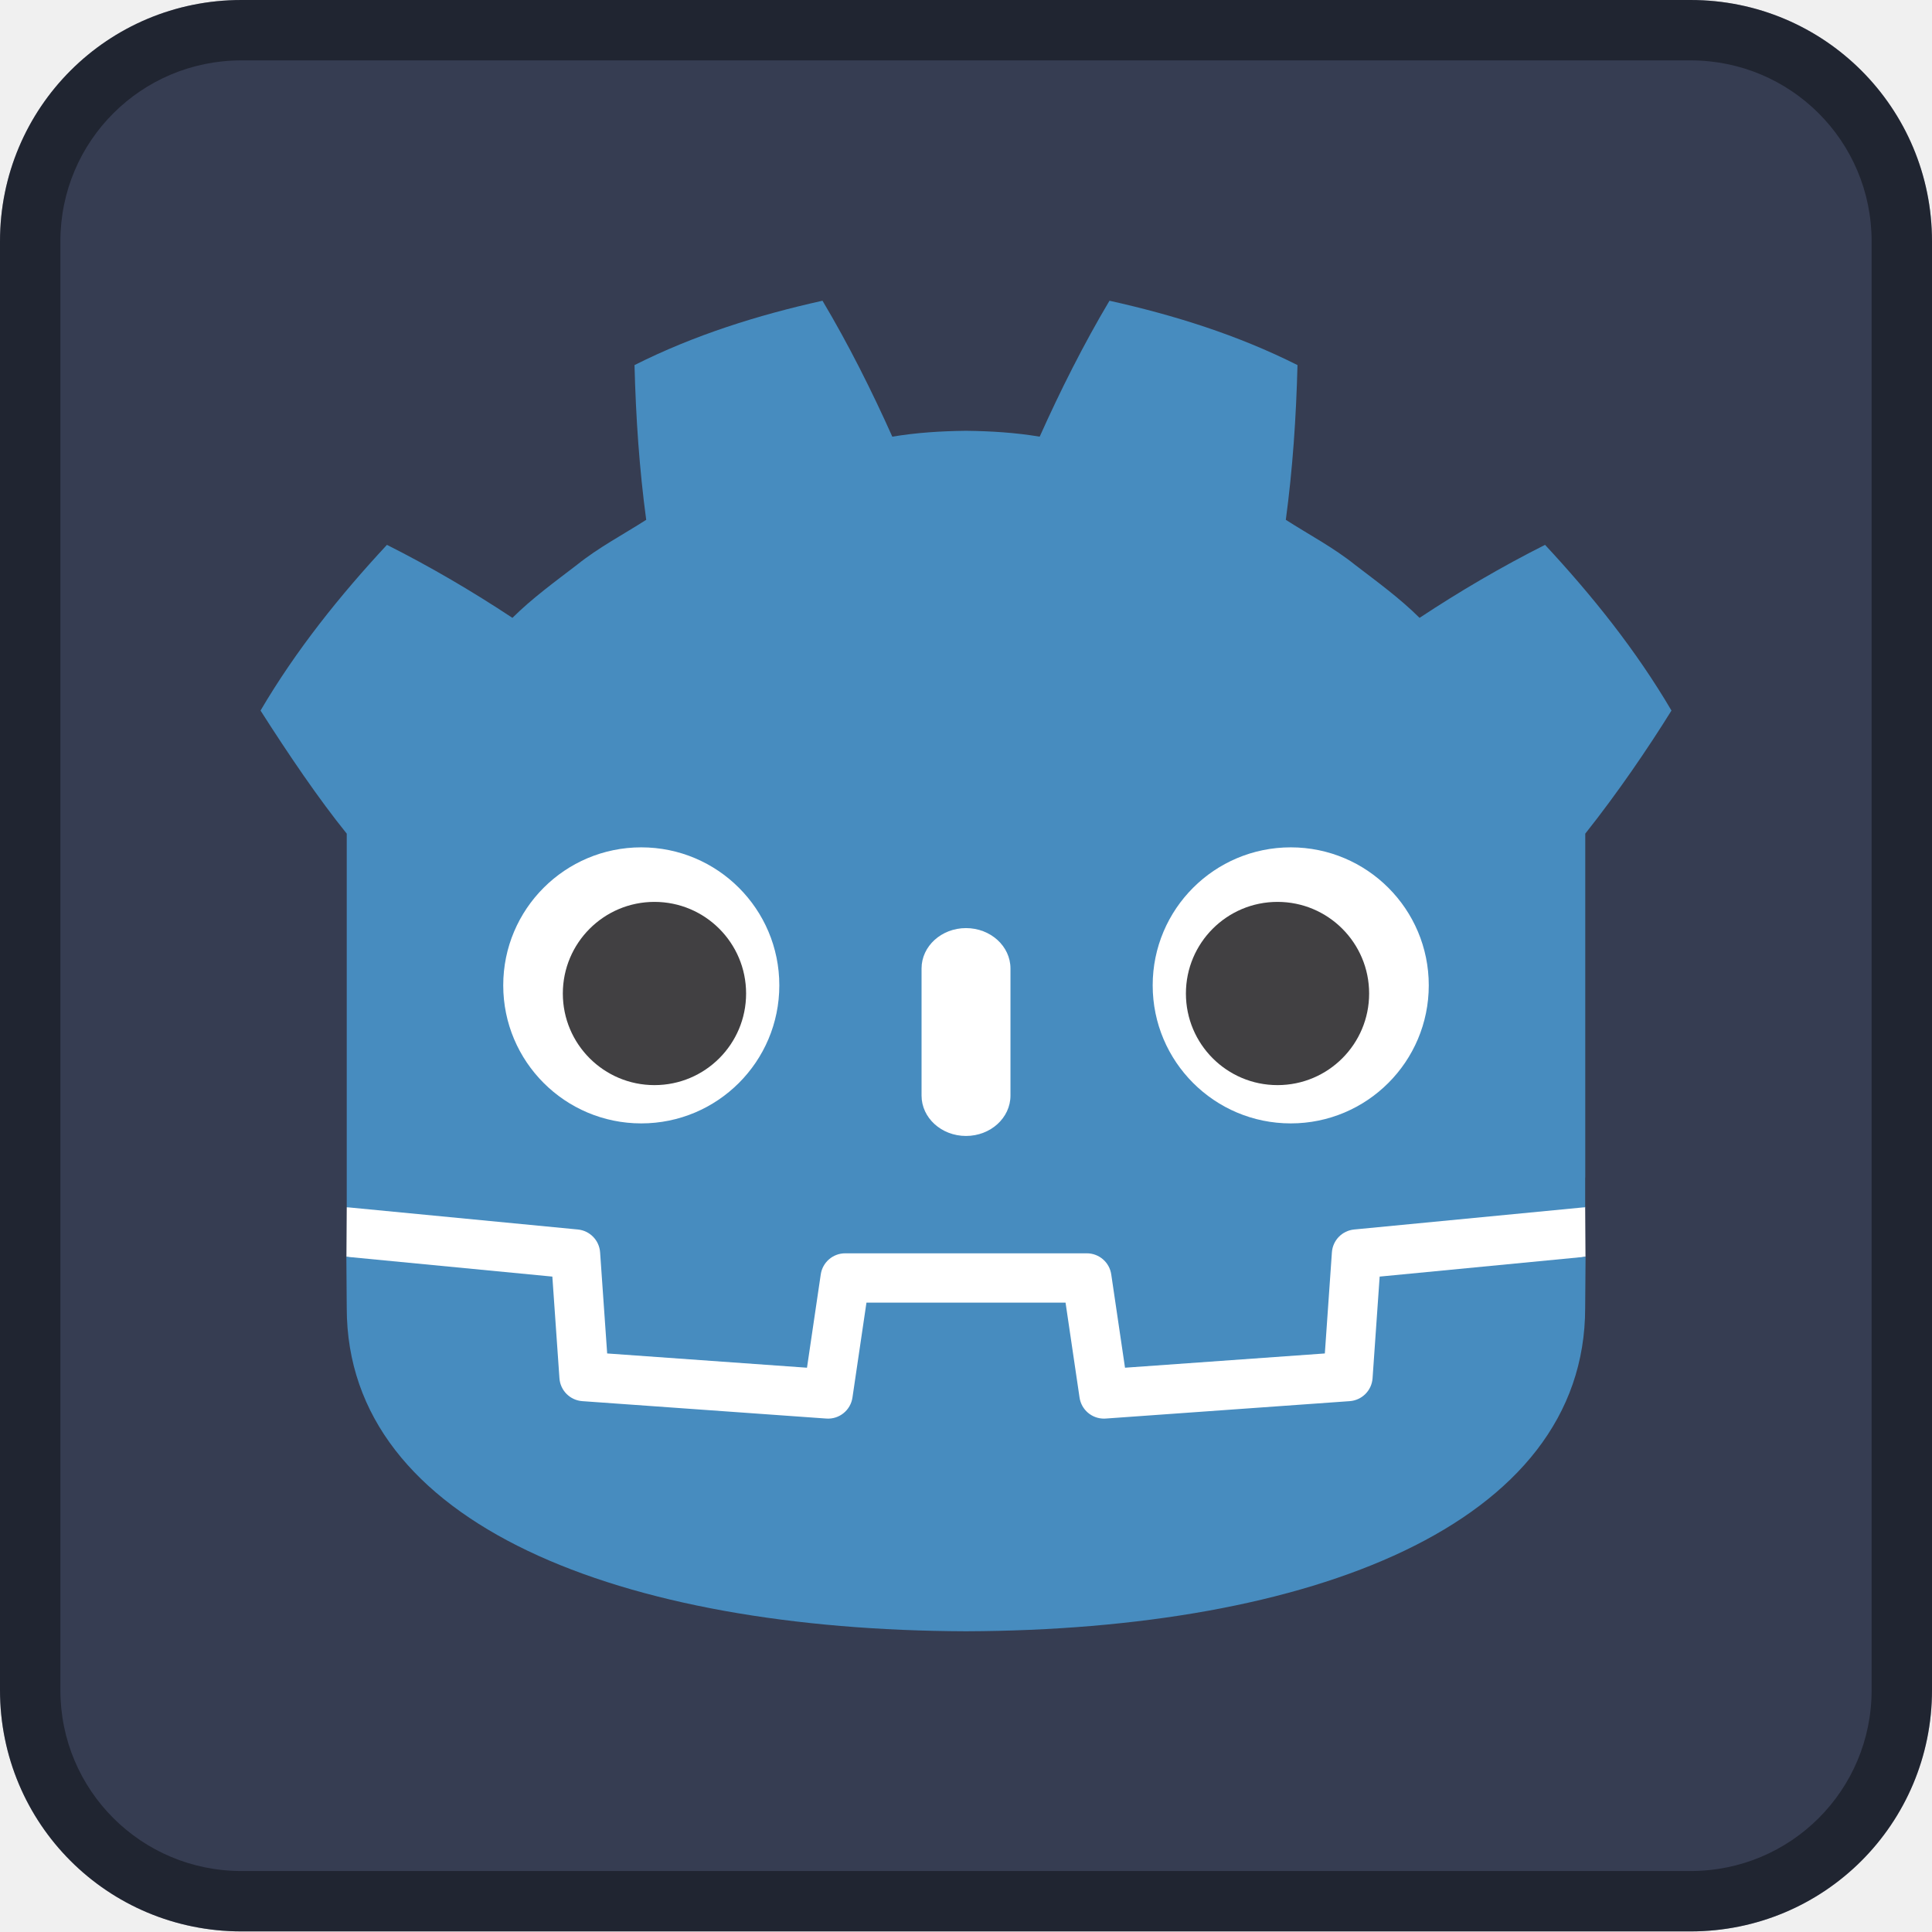
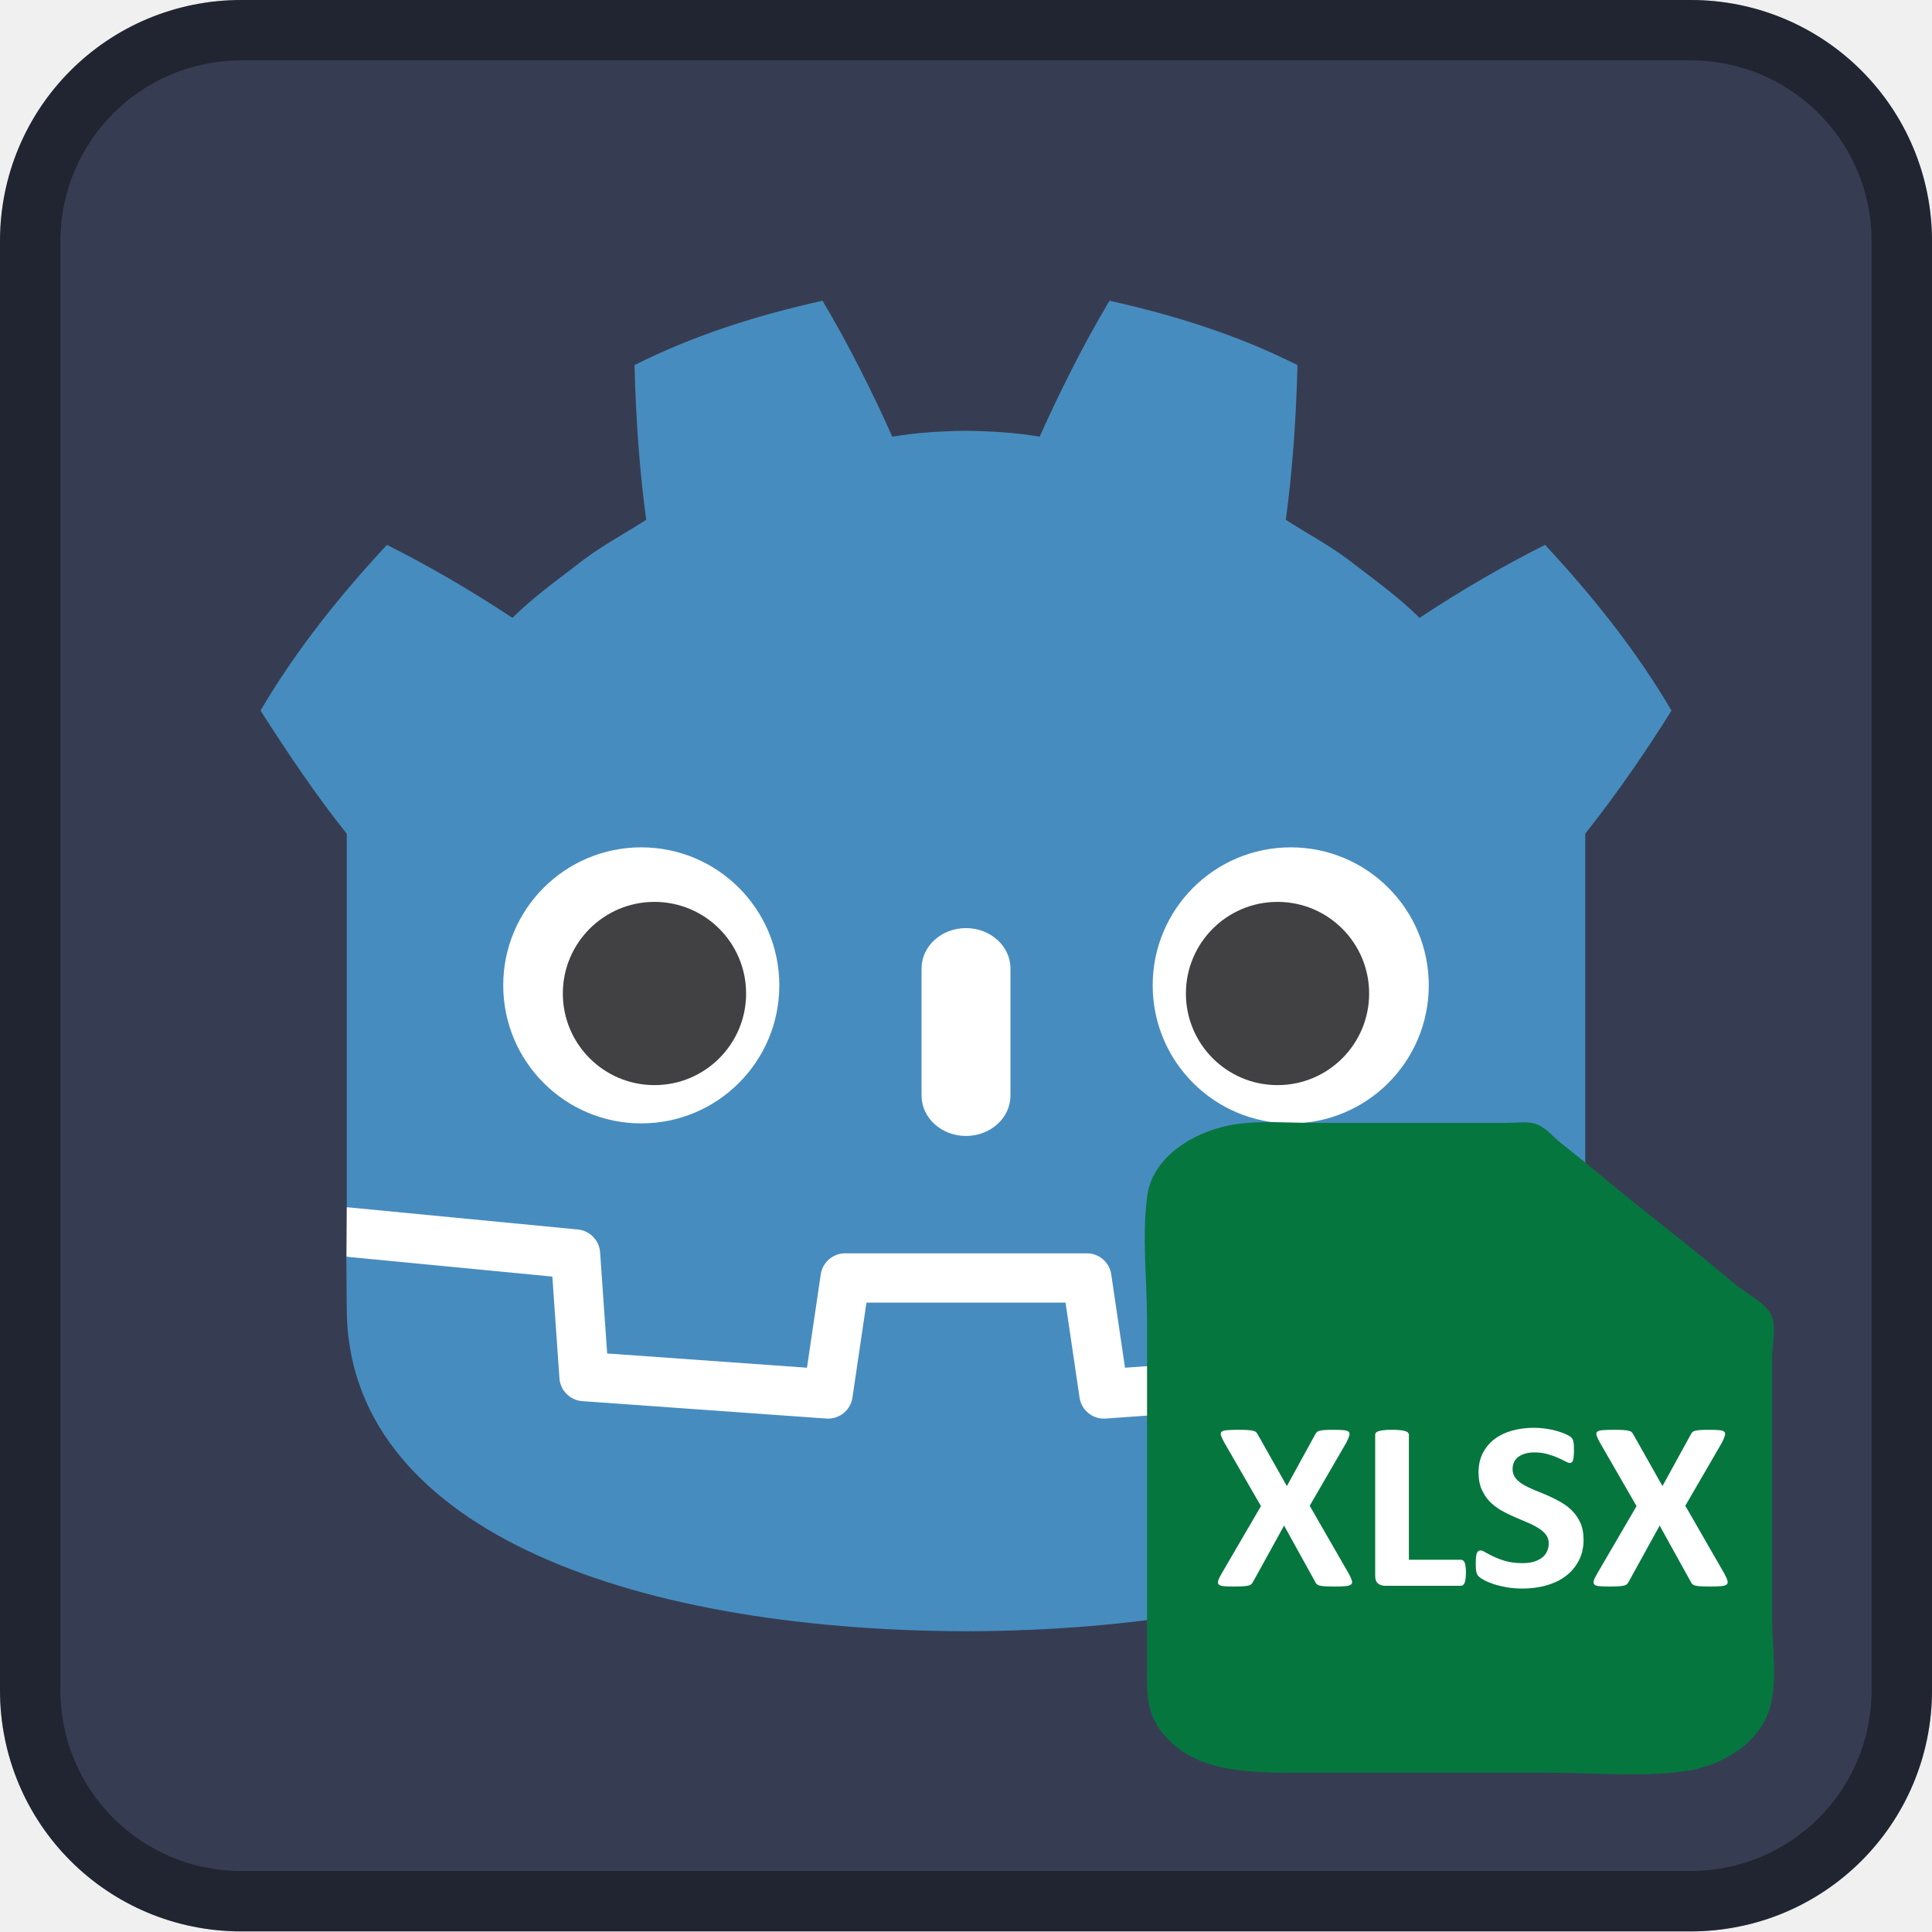
- <svg xmlns="http://www.w3.org/2000/svg" height="128" width="128">
-   <g transform="translate(32 32)">
-     <path d="m-16-32c-8.86 0-16 7.13-16 15.99v95.98c0 8.86 7.13 15.99 16 15.99h96c8.86 0 16-7.13 16-15.99v-95.98c0-8.85-7.14-15.99-16-15.99z" fill="#363d52" />
-     <path d="m-16-32c-8.86 0-16 7.13-16 15.99v95.98c0 8.86 7.13 15.99 16 15.99h96c8.86 0 16-7.13 16-15.99v-95.98c0-8.85-7.14-15.99-16-15.99zm0 4h96c6.64 0 12 5.35 12 11.99v95.98c0 6.64-5.35 11.99-12 11.99h-96c-6.64 0-12-5.35-12-11.99v-95.98c0-6.64 5.36-11.99 12-11.99z" fill-opacity=".4" />
+ <svg xmlns="http://www.w3.org/2000/svg" height="128" width="128" version="1.1" id="svg26" xml:space="preserve">
+   <defs id="defs30" />
+   <g transform="translate(32 32)" id="g6">
+     <path d="m-16-32c-8.86 0-16 7.13-16 15.99v95.98c0 8.86 7.13 15.99 16 15.99h96c8.86 0 16-7.13 16-15.99v-95.98c0-8.85-7.14-15.99-16-15.99z" fill="#363d52" id="path2" />
+     <path d="m-16-32c-8.86 0-16 7.13-16 15.99v95.98c0 8.86 7.13 15.99 16 15.99h96c8.86 0 16-7.13 16-15.99v-95.98c0-8.85-7.14-15.99-16-15.99zm0 4h96c6.64 0 12 5.35 12 11.99v95.98c0 6.64-5.35 11.99-12 11.99h-96c-6.64 0-12-5.35-12-11.99v-95.98c0-6.64 5.36-11.99 12-11.99z" fill-opacity=".4" id="path4" />
  </g>
-   <g stroke-width="9.927" transform="matrix(.1007308 0 0 .1007308 12.42592 2.256365)">
-     <path d="m0 0s-.325 1.994-.515 1.976l-36.182-3.491c-2.879-.278-5.115-2.574-5.317-5.459l-.994-14.247-27.992-1.997-1.904 12.912c-.424 2.872-2.932 5.037-5.835 5.037h-38.188c-2.902 0-5.41-2.165-5.834-5.037l-1.905-12.912-27.992 1.997-.994 14.247c-.202 2.886-2.438 5.182-5.317 5.46l-36.2 3.49c-.187.018-.324-1.978-.511-1.978l-.049-7.83 30.658-4.944 1.004-14.374c.203-2.91 2.551-5.263 5.463-5.472l38.551-2.75c.146-.01.29-.016.434-.016 2.897 0 5.401 2.166 5.825 5.038l1.959 13.286h28.005l1.959-13.286c.423-2.871 2.93-5.037 5.831-5.037.142 0 .284.005.423.015l38.556 2.75c2.911.209 5.26 2.562 5.463 5.472l1.003 14.374 30.645 4.966z" fill="#fff" transform="matrix(4.162611 0 0 -4.162611 919.2406 771.6719)" />
-     <path d="m0 0v-47.514-6.035-5.492c.108-.001.216-.005.323-.015l36.196-3.49c1.896-.183 3.382-1.709 3.514-3.609l1.116-15.978 31.574-2.253 2.175 14.747c.282 1.912 1.922 3.329 3.856 3.329h38.188c1.933 0 3.573-1.417 3.855-3.329l2.175-14.747 31.575 2.253 1.115 15.978c.133 1.9 1.618 3.425 3.514 3.609l36.182 3.49c.107.01.214.014.322.015v4.711l.015.005v54.325c5.097 6.416 9.923 13.494 13.621 19.449-5.651 9.62-12.575 18.217-19.976 26.182-6.864-3.455-13.531-7.369-19.828-11.534-3.151 3.132-6.7 5.694-10.186 8.372-3.425 2.751-7.285 4.768-10.946 7.118 1.09 8.117 1.629 16.108 1.846 24.448-9.446 4.754-19.519 7.906-29.708 10.17-4.068-6.837-7.788-14.241-11.028-21.479-3.842.642-7.702.88-11.567.926v.006c-.027 0-.052-.006-.075-.006-.024 0-.049.006-.073.006v-.006c-3.872-.046-7.729-.284-11.572-.926-3.238 7.238-6.956 14.642-11.03 21.479-10.184-2.264-20.258-5.416-29.703-10.17.216-8.34.755-16.331 1.848-24.448-3.668-2.35-7.523-4.367-10.949-7.118-3.481-2.678-7.036-5.24-10.188-8.372-6.297 4.165-12.962 8.079-19.828 11.534-7.401-7.965-14.321-16.562-19.974-26.182 4.443-6.974 9.208-13.983 13.621-19.449z" fill="#478cbf" transform="matrix(4.162611 0 0 -4.162611 104.6989 525.907)" />
-     <path d="m0 0-1.121-16.063c-.135-1.936-1.675-3.477-3.611-3.616l-38.555-2.751c-.094-.007-.188-.01-.281-.01-1.916 0-3.569 1.406-3.852 3.33l-2.211 14.994h-31.459l-2.211-14.994c-.297-2.018-2.101-3.469-4.133-3.32l-38.555 2.751c-1.936.139-3.476 1.68-3.611 3.616l-1.121 16.063-32.547 3.138c.015-3.498.06-7.33.06-8.093 0-34.374 43.605-50.896 97.781-51.086h.066.067c54.176.19 97.766 16.712 97.766 51.086 0 .777.047 4.593.063 8.093z" fill="#478cbf" transform="matrix(4.162611 0 0 -4.162611 784.0714 817.2428)" />
-     <path d="m0 0c0-12.052-9.765-21.815-21.813-21.815-12.042 0-21.81 9.763-21.81 21.815 0 12.044 9.768 21.802 21.81 21.802 12.048 0 21.813-9.758 21.813-21.802" fill="#fff" transform="matrix(4.162611 0 0 -4.162611 389.2148 625.671)" />
-     <path d="m0 0c0-7.994-6.479-14.473-14.479-14.473-7.996 0-14.479 6.479-14.479 14.473s6.483 14.479 14.479 14.479c8 0 14.479-6.485 14.479-14.479" fill="#414042" transform="matrix(4.162611 0 0 -4.162611 367.3669 631.0568)" />
-     <path d="m0 0c-3.878 0-7.021 2.858-7.021 6.381v20.081c0 3.52 3.143 6.381 7.021 6.381s7.028-2.861 7.028-6.381v-20.081c0-3.523-3.15-6.381-7.028-6.381" fill="#fff" transform="matrix(4.162611 0 0 -4.162611 511.9934 724.7395)" />
-     <path d="m0 0c0-12.052 9.765-21.815 21.815-21.815 12.041 0 21.808 9.763 21.808 21.815 0 12.044-9.767 21.802-21.808 21.802-12.05 0-21.815-9.758-21.815-21.802" fill="#fff" transform="matrix(4.162611 0 0 -4.162611 634.7871 625.671)" />
-     <path d="m0 0c0-7.994 6.477-14.473 14.471-14.473 8.002 0 14.479 6.479 14.479 14.473s-6.477 14.479-14.479 14.479c-7.994 0-14.471-6.485-14.471-14.479" fill="#414042" transform="matrix(4.162611 0 0 -4.162611 656.6406 631.0568)" />
+   <g stroke-width="9.927" transform="matrix(.1007308 0 0 .1007308 12.42592 2.256365)" id="g24">
+     <path d="m0 0s-.325 1.994-.515 1.976l-36.182-3.491c-2.879-.278-5.115-2.574-5.317-5.459l-.994-14.247-27.992-1.997-1.904 12.912c-.424 2.872-2.932 5.037-5.835 5.037h-38.188c-2.902 0-5.41-2.165-5.834-5.037l-1.905-12.912-27.992 1.997-.994 14.247c-.202 2.886-2.438 5.182-5.317 5.46l-36.2 3.49c-.187.018-.324-1.978-.511-1.978l-.049-7.83 30.658-4.944 1.004-14.374c.203-2.91 2.551-5.263 5.463-5.472l38.551-2.75c.146-.01.29-.016.434-.016 2.897 0 5.401 2.166 5.825 5.038l1.959 13.286h28.005l1.959-13.286c.423-2.871 2.93-5.037 5.831-5.037.142 0 .284.005.423.015l38.556 2.75c2.911.209 5.26 2.562 5.463 5.472l1.003 14.374 30.645 4.966z" fill="#fff" transform="matrix(4.162611 0 0 -4.162611 919.2406 771.6719)" id="path8" />
+     <path d="m0 0v-47.514-6.035-5.492c.108-.001.216-.005.323-.015l36.196-3.49c1.896-.183 3.382-1.709 3.514-3.609l1.116-15.978 31.574-2.253 2.175 14.747c.282 1.912 1.922 3.329 3.856 3.329h38.188c1.933 0 3.573-1.417 3.855-3.329l2.175-14.747 31.575 2.253 1.115 15.978c.133 1.9 1.618 3.425 3.514 3.609l36.182 3.49c.107.01.214.014.322.015v4.711l.015.005v54.325c5.097 6.416 9.923 13.494 13.621 19.449-5.651 9.62-12.575 18.217-19.976 26.182-6.864-3.455-13.531-7.369-19.828-11.534-3.151 3.132-6.7 5.694-10.186 8.372-3.425 2.751-7.285 4.768-10.946 7.118 1.09 8.117 1.629 16.108 1.846 24.448-9.446 4.754-19.519 7.906-29.708 10.17-4.068-6.837-7.788-14.241-11.028-21.479-3.842.642-7.702.88-11.567.926v.006c-.027 0-.052-.006-.075-.006-.024 0-.049.006-.073.006v-.006c-3.872-.046-7.729-.284-11.572-.926-3.238 7.238-6.956 14.642-11.03 21.479-10.184-2.264-20.258-5.416-29.703-10.17.216-8.34.755-16.331 1.848-24.448-3.668-2.35-7.523-4.367-10.949-7.118-3.481-2.678-7.036-5.24-10.188-8.372-6.297 4.165-12.962 8.079-19.828 11.534-7.401-7.965-14.321-16.562-19.974-26.182 4.443-6.974 9.208-13.983 13.621-19.449z" fill="#478cbf" transform="matrix(4.162611 0 0 -4.162611 104.6989 525.907)" id="path10" />
+     <path d="m0 0-1.121-16.063c-.135-1.936-1.675-3.477-3.611-3.616l-38.555-2.751c-.094-.007-.188-.01-.281-.01-1.916 0-3.569 1.406-3.852 3.33l-2.211 14.994h-31.459l-2.211-14.994c-.297-2.018-2.101-3.469-4.133-3.32l-38.555 2.751c-1.936.139-3.476 1.68-3.611 3.616l-1.121 16.063-32.547 3.138c.015-3.498.06-7.33.06-8.093 0-34.374 43.605-50.896 97.781-51.086h.066.067c54.176.19 97.766 16.712 97.766 51.086 0 .777.047 4.593.063 8.093z" fill="#478cbf" transform="matrix(4.162611 0 0 -4.162611 784.0714 817.2428)" id="path12" />
+     <path d="m0 0c0-12.052-9.765-21.815-21.813-21.815-12.042 0-21.81 9.763-21.81 21.815 0 12.044 9.768 21.802 21.81 21.802 12.048 0 21.813-9.758 21.813-21.802" fill="#fff" transform="matrix(4.162611 0 0 -4.162611 389.2148 625.671)" id="path14" />
+     <path d="m0 0c0-7.994-6.479-14.473-14.479-14.473-7.996 0-14.479 6.479-14.479 14.473s6.483 14.479 14.479 14.479c8 0 14.479-6.485 14.479-14.479" fill="#414042" transform="matrix(4.162611 0 0 -4.162611 367.3669 631.0568)" id="path16" />
+     <path d="m0 0c-3.878 0-7.021 2.858-7.021 6.381v20.081c0 3.52 3.143 6.381 7.021 6.381s7.028-2.861 7.028-6.381v-20.081c0-3.523-3.15-6.381-7.028-6.381" fill="#fff" transform="matrix(4.162611 0 0 -4.162611 511.9934 724.7395)" id="path18" />
+     <path d="m0 0c0-12.052 9.765-21.815 21.815-21.815 12.041 0 21.808 9.763 21.808 21.815 0 12.044-9.767 21.802-21.808 21.802-12.05 0-21.815-9.758-21.815-21.802" fill="#fff" transform="matrix(4.162611 0 0 -4.162611 634.7871 625.671)" id="path20" />
+     <path d="m0 0c0-7.994 6.477-14.473 14.471-14.473 8.002 0 14.479 6.479 14.479 14.473s-6.477 14.479-14.479 14.479c-7.994 0-14.471-6.485-14.471-14.479" fill="#414042" transform="matrix(4.162611 0 0 -4.162611 656.6406 631.0568)" id="path22" />
+   </g>
+   <g id="g521" transform="matrix(1.11663,0,0,1.049875,-21.72834,-9.026708)">
+     <path style="fill:#06763f;stroke:none;stroke-width:0.088" d="m 93.148,79.49 c -2.803,0.331 -5.303,2.128 -5.615,4.531 -0.335,2.581 -0.017,5.333 -0.017,7.93 v 16.02 5.767 c 0,1.395 -0.097,2.744 0.765,4.005 1.715,2.51 4.656,2.723 7.78,2.723 h 15.341 c 2.574,0 5.426,0.281 7.962,-0.087 2.491,-0.361 4.55,-1.957 5.105,-3.998 0.47,-1.729 0.138,-3.759 0.138,-5.527 v -10.733 -5.927 c 0,-0.758 0.263,-1.908 -0.055,-2.62 -0.346,-0.774 -1.6,-1.425 -2.259,-2.025 -2.074,-1.891 -4.284,-3.683 -6.421,-5.527 -1.266,-1.092 -2.495,-2.214 -3.791,-3.284 -0.453,-0.374 -0.938,-1.046 -1.554,-1.233 -0.475,-0.145 -1.15,-0.048 -1.651,-0.048 h -3.593 -7.962 c -1.362,0 -2.826,-0.125 -4.175,0.034" id="path202" />
+     <g aria-label="XLSX" id="text971" style="font-size:15.508px;fill:#ffffff;stroke-width:1.292">
+       <path d="m 99.493,107.92 q 0.136,0.265 0.174,0.424 0.045,0.159 -0.045,0.242 -0.091,0.083 -0.333,0.106 -0.235,0.023 -0.659,0.023 -0.356,0 -0.56,-0.015 -0.204,-0.015 -0.326,-0.045 -0.114,-0.038 -0.167,-0.098 -0.053,-0.061 -0.091,-0.151 l -1.84,-3.536 -1.833,3.536 q -0.045,0.091 -0.098,0.151 -0.053,0.061 -0.174,0.098 -0.114,0.03 -0.326,0.045 -0.204,0.015 -0.545,0.015 -0.394,0 -0.613,-0.023 -0.212,-0.023 -0.288,-0.106 -0.076,-0.083 -0.03,-0.242 0.045,-0.159 0.189,-0.424 l 2.347,-4.278 -2.181,-4.021 q -0.136,-0.273 -0.189,-0.432 -0.045,-0.167 0.038,-0.242 0.091,-0.083 0.326,-0.098 0.235,-0.023 0.666,-0.023 0.356,0 0.56,0.015 0.212,0.015 0.333,0.053 0.121,0.03 0.167,0.091 0.053,0.061 0.098,0.151 l 1.719,3.241 1.673,-3.241 q 0.045,-0.091 0.091,-0.151 0.053,-0.061 0.159,-0.091 0.114,-0.038 0.303,-0.053 0.197,-0.015 0.538,-0.015 0.379,0 0.598,0.023 0.22,0.015 0.303,0.098 0.083,0.083 0.038,0.242 -0.038,0.159 -0.167,0.432 l -2.181,3.998 z" style="-inkscape-font-specification:'Calibri Bold'" id="path1070" />
+       <path d="m 106.436,107.837 q 0,0.227 -0.023,0.386 -0.015,0.151 -0.053,0.257 -0.038,0.098 -0.098,0.144 -0.053,0.045 -0.129,0.045 h -4.49 q -0.25,0 -0.424,-0.144 -0.167,-0.151 -0.167,-0.485 v -8.897 q 0,-0.076 0.045,-0.136 0.053,-0.061 0.167,-0.098 0.114,-0.038 0.303,-0.061 0.197,-0.023 0.485,-0.023 0.295,0 0.485,0.023 0.189,0.023 0.303,0.061 0.114,0.038 0.159,0.098 0.053,0.061 0.053,0.136 v 7.883 h 3.082 q 0.076,0 0.129,0.045 0.061,0.038 0.098,0.136 0.038,0.091 0.053,0.25 0.023,0.151 0.023,0.379 z" style="-inkscape-font-specification:'Calibri Bold'" id="path1072" />
+       <path d="m 113.418,105.732 q 0,0.772 -0.288,1.355 -0.288,0.583 -0.78,0.977 -0.492,0.386 -1.151,0.583 -0.659,0.197 -1.408,0.197 -0.507,0 -0.947,-0.083 -0.432,-0.083 -0.765,-0.197 -0.333,-0.121 -0.56,-0.25 -0.22,-0.129 -0.318,-0.227 -0.098,-0.098 -0.144,-0.28 -0.038,-0.189 -0.038,-0.538 0,-0.235 0.015,-0.394 0.015,-0.159 0.045,-0.257 0.038,-0.098 0.091,-0.136 0.061,-0.045 0.136,-0.045 0.106,0 0.295,0.129 0.197,0.121 0.5,0.273 0.303,0.151 0.719,0.28 0.424,0.121 0.977,0.121 0.363,0 0.651,-0.083 0.288,-0.091 0.485,-0.25 0.204,-0.159 0.31,-0.394 0.106,-0.235 0.106,-0.522 0,-0.333 -0.182,-0.568 -0.182,-0.242 -0.477,-0.424 -0.288,-0.189 -0.659,-0.348 -0.371,-0.167 -0.765,-0.348 -0.394,-0.182 -0.765,-0.409 -0.371,-0.235 -0.666,-0.553 -0.288,-0.326 -0.469,-0.765 -0.182,-0.439 -0.182,-1.053 0,-0.704 0.257,-1.234 0.265,-0.538 0.704,-0.886 0.447,-0.356 1.045,-0.53 0.606,-0.174 1.28,-0.174 0.348,0 0.697,0.053 0.348,0.053 0.651,0.144 0.303,0.091 0.538,0.204 0.235,0.114 0.31,0.189 0.076,0.076 0.098,0.129 0.03,0.053 0.045,0.144 0.023,0.083 0.03,0.22 0.008,0.129 0.008,0.326 0,0.22 -0.015,0.371 -0.008,0.151 -0.038,0.25 -0.023,0.098 -0.076,0.144 -0.045,0.045 -0.129,0.045 -0.083,0 -0.265,-0.106 -0.182,-0.106 -0.447,-0.227 -0.265,-0.129 -0.613,-0.227 -0.348,-0.106 -0.765,-0.106 -0.326,0 -0.568,0.083 -0.242,0.076 -0.409,0.22 -0.159,0.136 -0.242,0.333 -0.076,0.197 -0.076,0.416 0,0.326 0.174,0.568 0.182,0.235 0.477,0.424 0.303,0.182 0.682,0.348 0.379,0.159 0.772,0.341 0.394,0.182 0.772,0.416 0.379,0.227 0.674,0.553 0.295,0.318 0.477,0.757 0.182,0.432 0.182,1.022 z" style="-inkscape-font-specification:'Calibri Bold'" id="path1074" />
+       <path d="m 121.778,107.92 q 0.136,0.265 0.174,0.424 0.045,0.159 -0.045,0.242 -0.091,0.083 -0.333,0.106 -0.235,0.023 -0.659,0.023 -0.356,0 -0.56,-0.015 -0.204,-0.015 -0.326,-0.045 -0.114,-0.038 -0.167,-0.098 -0.053,-0.061 -0.091,-0.151 l -1.84,-3.536 -1.833,3.536 q -0.045,0.091 -0.098,0.151 -0.053,0.061 -0.174,0.098 -0.114,0.03 -0.326,0.045 -0.204,0.015 -0.545,0.015 -0.394,0 -0.613,-0.023 -0.212,-0.023 -0.288,-0.106 -0.076,-0.083 -0.03,-0.242 0.045,-0.159 0.189,-0.424 l 2.347,-4.278 -2.181,-4.021 q -0.136,-0.273 -0.189,-0.432 -0.045,-0.167 0.038,-0.242 0.091,-0.083 0.326,-0.098 0.235,-0.023 0.666,-0.023 0.356,0 0.56,0.015 0.212,0.015 0.333,0.053 0.121,0.03 0.167,0.091 0.053,0.061 0.098,0.151 l 1.719,3.241 1.673,-3.241 q 0.045,-0.091 0.091,-0.151 0.053,-0.061 0.159,-0.091 0.114,-0.038 0.303,-0.053 0.197,-0.015 0.538,-0.015 0.379,0 0.598,0.023 0.22,0.015 0.303,0.098 0.083,0.083 0.038,0.242 -0.038,0.159 -0.167,0.432 l -2.181,3.998 z" style="-inkscape-font-specification:'Calibri Bold'" id="path1076" />
+     </g>
  </g>
</svg>
